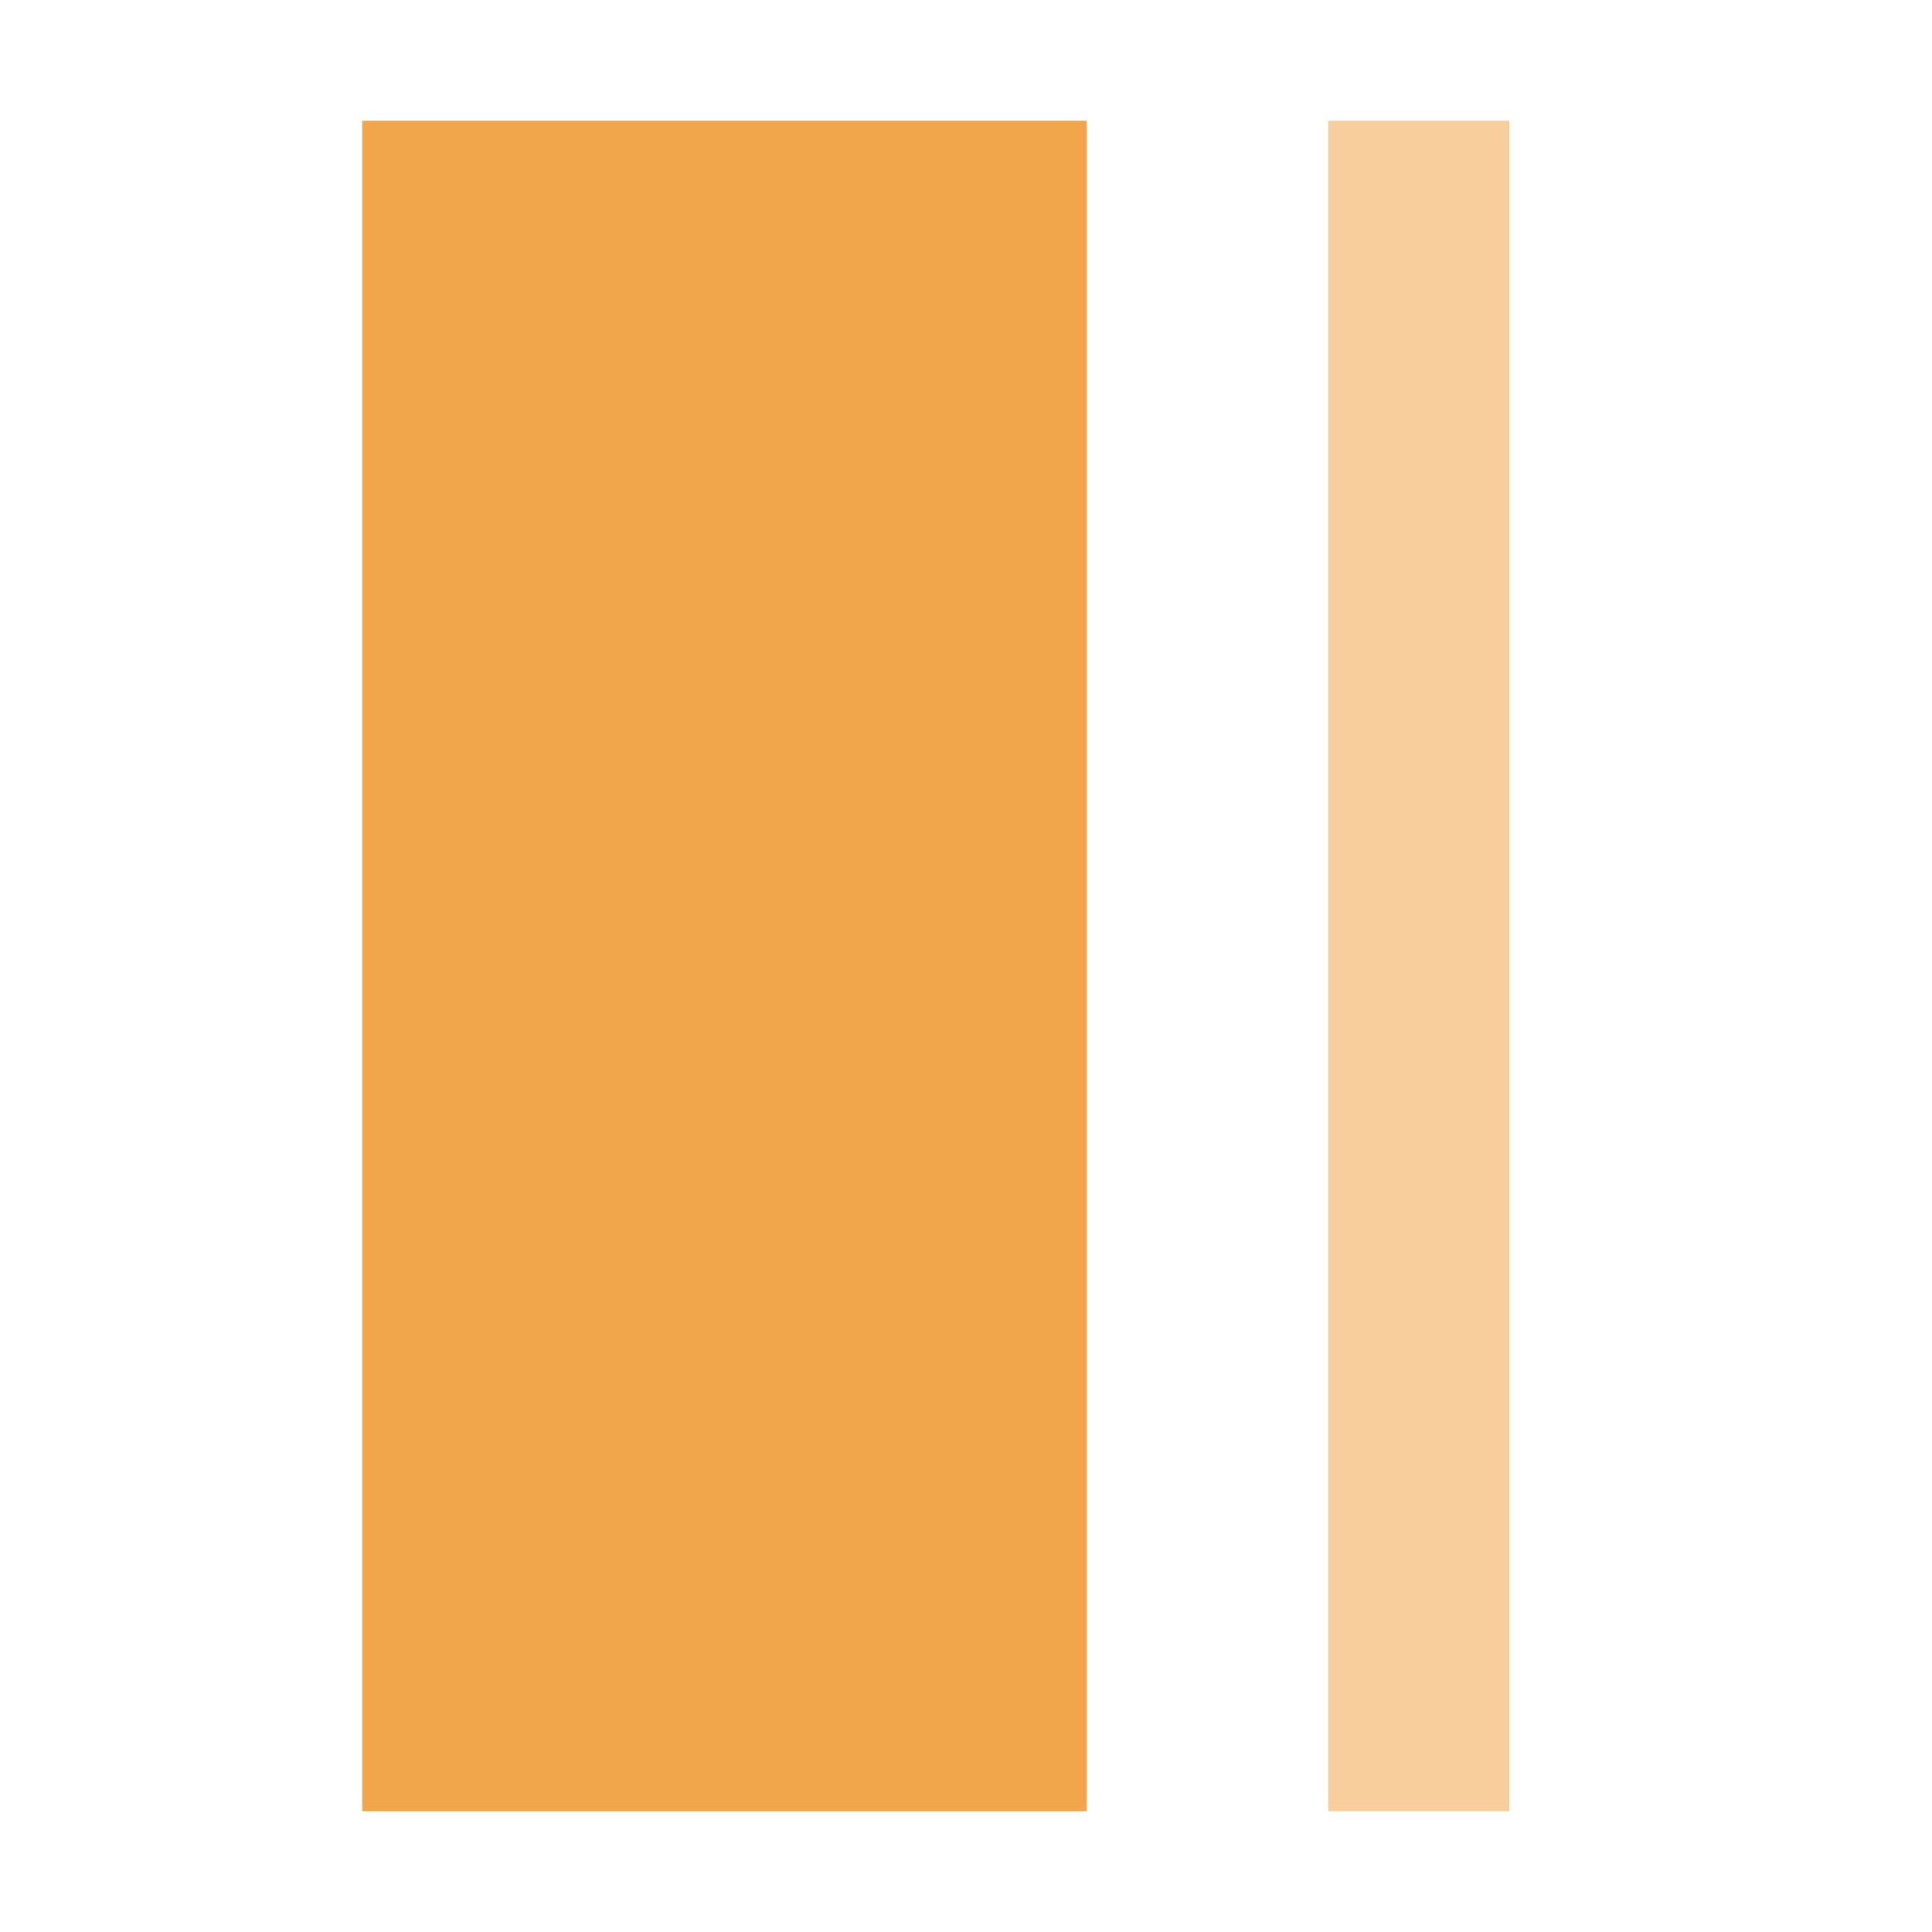
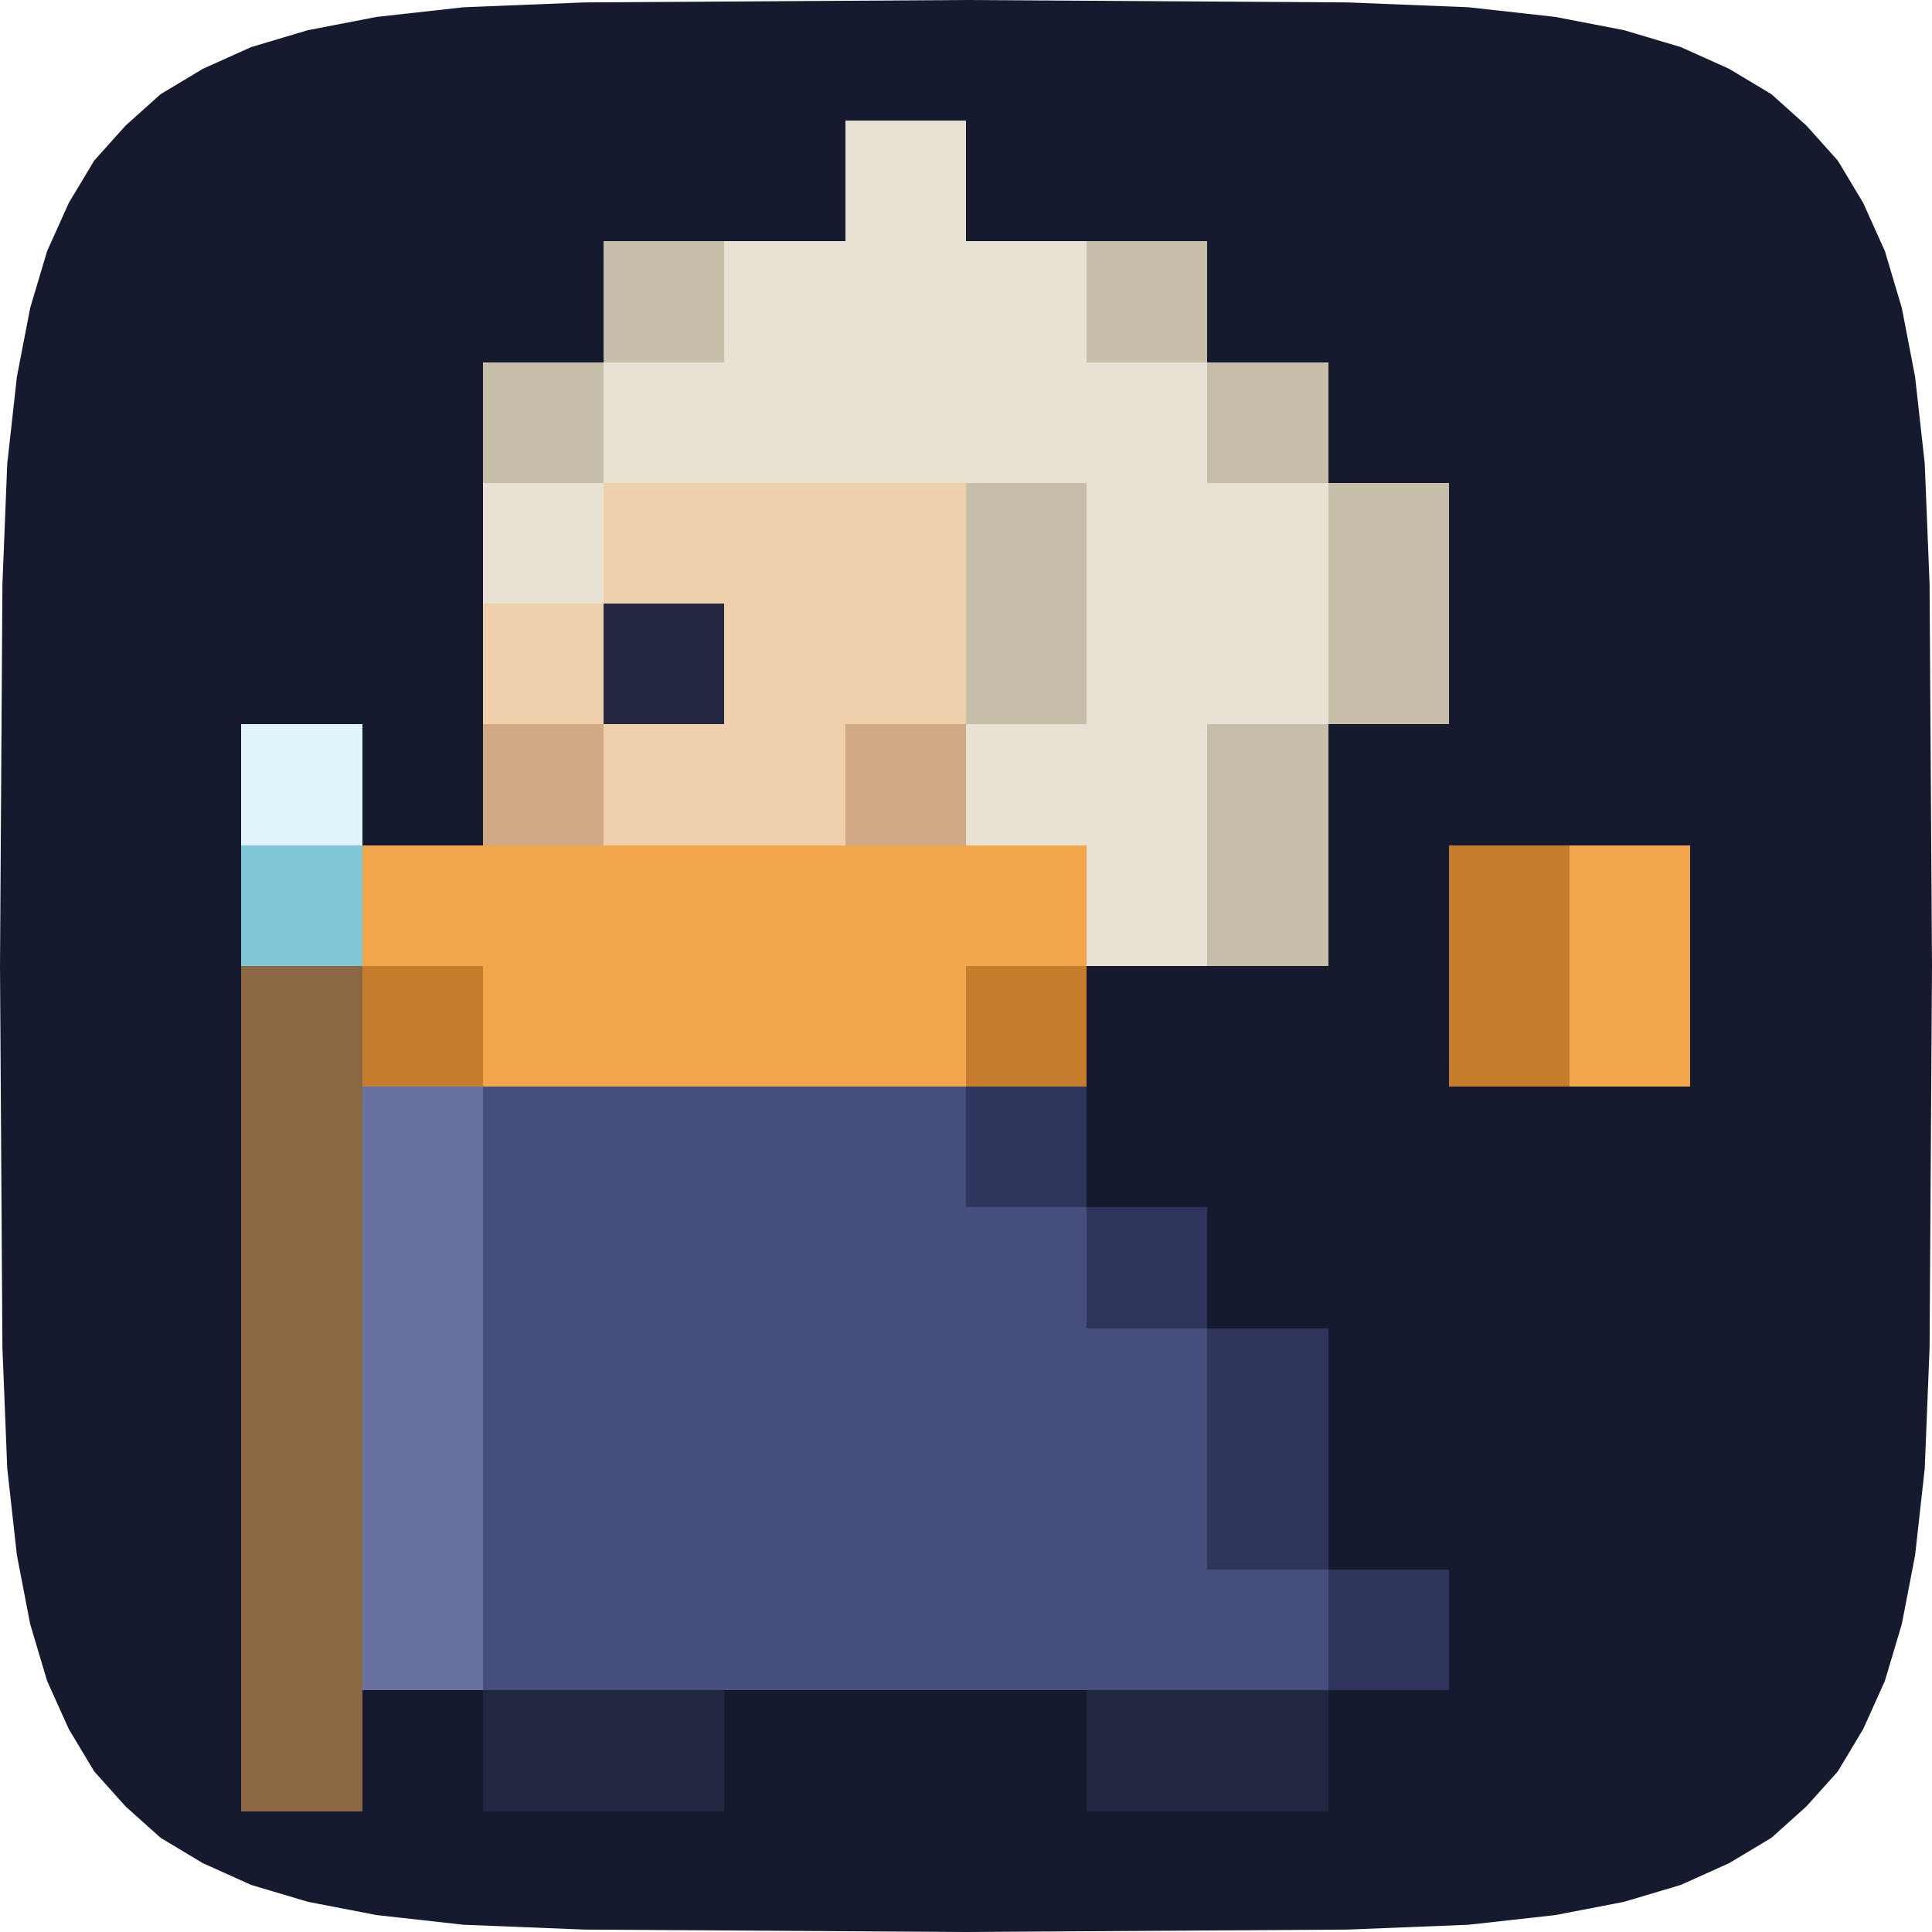
- <svg xmlns="http://www.w3.org/2000/svg" viewBox="0 0 16 16">
-   <rect x="3" y="1" width="6" height="14" fill="#F2A64B" />
-   <rect x="11" y="1" width="1.5" height="14" fill="#F2A64B" opacity="0.55" />
+ <svg xmlns="http://www.w3.org/2000/svg" viewBox="0 0 16 16" width="16" height="16" shape-rendering="crispEdges">
+   <path d="M16.00 8.00 L15.98 11.16 L15.94 12.16 L15.86 12.88 L15.75 13.45 L15.61 13.92 L15.43 14.32 L15.22 14.67 L14.96 14.96 L14.67 15.22 L14.32 15.43 L13.92 15.61 L13.45 15.75 L12.88 15.86 L12.16 15.94 L11.16 15.98 L8.00 16.00 L4.84 15.98 L3.84 15.94 L3.12 15.86 L2.55 15.75 L2.08 15.61 L1.68 15.43 L1.33 15.22 L1.04 14.96 L0.78 14.67 L0.57 14.32 L0.39 13.92 L0.25 13.45 L0.14 12.88 L0.06 12.16 L0.02 11.16 L0.00 8.00 L0.02 4.84 L0.06 3.84 L0.14 3.12 L0.25 2.55 L0.39 2.08 L0.57 1.68 L0.78 1.33 L1.04 1.04 L1.33 0.78 L1.68 0.57 L2.08 0.39 L2.55 0.25 L3.12 0.14 L3.84 0.06 L4.84 0.02 L8.00 0.00 L11.16 0.02 L12.16 0.06 L12.88 0.14 L13.45 0.25 L13.92 0.39 L14.32 0.57 L14.67 0.78 L14.96 1.04 L15.22 1.33 L15.43 1.68 L15.61 2.08 L15.75 2.55 L15.86 3.12 L15.94 3.84 L15.98 4.84Z" fill="#161a2e" shape-rendering="geometricPrecision" />
+   <rect x="7" y="1" width="1" height="1" fill="#e8e2d4" />
+   <rect x="5" y="2" width="1" height="1" fill="#c6bea9" />
+   <rect x="6" y="2" width="3" height="1" fill="#e8e2d4" />
+   <rect x="9" y="2" width="1" height="1" fill="#c6bea9" />
+   <rect x="4" y="3" width="1" height="1" fill="#c6bea9" />
+   <rect x="5" y="3" width="5" height="1" fill="#e8e2d4" />
+   <rect x="10" y="3" width="1" height="1" fill="#c6bea9" />
+   <rect x="4" y="4" width="1" height="1" fill="#e8e2d4" />
+   <rect x="5" y="4" width="3" height="1" fill="#efcfac" />
+   <rect x="8" y="4" width="1" height="1" fill="#c6bea9" />
+   <rect x="9" y="4" width="2" height="1" fill="#e8e2d4" />
+   <rect x="11" y="4" width="1" height="1" fill="#c6bea9" />
+   <rect x="4" y="5" width="1" height="1" fill="#efcfac" />
+   <rect x="5" y="5" width="1" height="1" fill="#232842" />
+   <rect x="6" y="5" width="2" height="1" fill="#efcfac" />
+   <rect x="8" y="5" width="1" height="1" fill="#c6bea9" />
+   <rect x="9" y="5" width="2" height="1" fill="#e8e2d4" />
+   <rect x="11" y="5" width="1" height="1" fill="#c6bea9" />
+   <rect x="2" y="6" width="1" height="1" fill="#dff5fb" />
+   <rect x="4" y="6" width="1" height="1" fill="#d0a883" />
+   <rect x="5" y="6" width="2" height="1" fill="#efcfac" />
+   <rect x="7" y="6" width="1" height="1" fill="#d0a883" />
+   <rect x="8" y="6" width="2" height="1" fill="#e8e2d4" />
+   <rect x="10" y="6" width="1" height="1" fill="#c6bea9" />
+   <rect x="2" y="7" width="1" height="1" fill="#7fc7d9" />
+   <rect x="3" y="7" width="6" height="1" fill="#f2a64b" />
+   <rect x="9" y="7" width="1" height="1" fill="#e8e2d4" />
+   <rect x="10" y="7" width="1" height="1" fill="#c6bea9" />
+   <rect x="12" y="7" width="1" height="1" fill="#c57c2c" />
+   <rect x="13" y="7" width="1" height="1" fill="#f2a64b" />
+   <rect x="2" y="8" width="1" height="1" fill="#8a6844" />
+   <rect x="3" y="8" width="1" height="1" fill="#c57c2c" />
+   <rect x="4" y="8" width="4" height="1" fill="#f2a64b" />
+   <rect x="8" y="8" width="1" height="1" fill="#c57c2c" />
+   <rect x="12" y="8" width="1" height="1" fill="#c57c2c" />
+   <rect x="13" y="8" width="1" height="1" fill="#f2a64b" />
+   <rect x="2" y="9" width="1" height="1" fill="#8a6844" />
+   <rect x="3" y="9" width="1" height="1" fill="#68729e" />
+   <rect x="4" y="9" width="4" height="1" fill="#464e7c" />
+   <rect x="8" y="9" width="1" height="1" fill="#2e345c" />
+   <rect x="2" y="10" width="1" height="1" fill="#8a6844" />
+   <rect x="3" y="10" width="1" height="1" fill="#68729e" />
+   <rect x="4" y="10" width="5" height="1" fill="#464e7c" />
+   <rect x="9" y="10" width="1" height="1" fill="#2e345c" />
+   <rect x="2" y="11" width="1" height="1" fill="#8a6844" />
+   <rect x="3" y="11" width="1" height="1" fill="#68729e" />
+   <rect x="4" y="11" width="6" height="1" fill="#464e7c" />
+   <rect x="10" y="11" width="1" height="1" fill="#2e345c" />
+   <rect x="2" y="12" width="1" height="1" fill="#8a6844" />
+   <rect x="3" y="12" width="1" height="1" fill="#68729e" />
+   <rect x="4" y="12" width="6" height="1" fill="#464e7c" />
+   <rect x="10" y="12" width="1" height="1" fill="#2e345c" />
+   <rect x="2" y="13" width="1" height="1" fill="#8a6844" />
+   <rect x="3" y="13" width="1" height="1" fill="#68729e" />
+   <rect x="4" y="13" width="7" height="1" fill="#464e7c" />
+   <rect x="11" y="13" width="1" height="1" fill="#2e345c" />
+   <rect x="2" y="14" width="1" height="1" fill="#8a6844" />
+   <rect x="4" y="14" width="2" height="1" fill="#232842" />
+   <rect x="9" y="14" width="2" height="1" fill="#232842" />
</svg>
